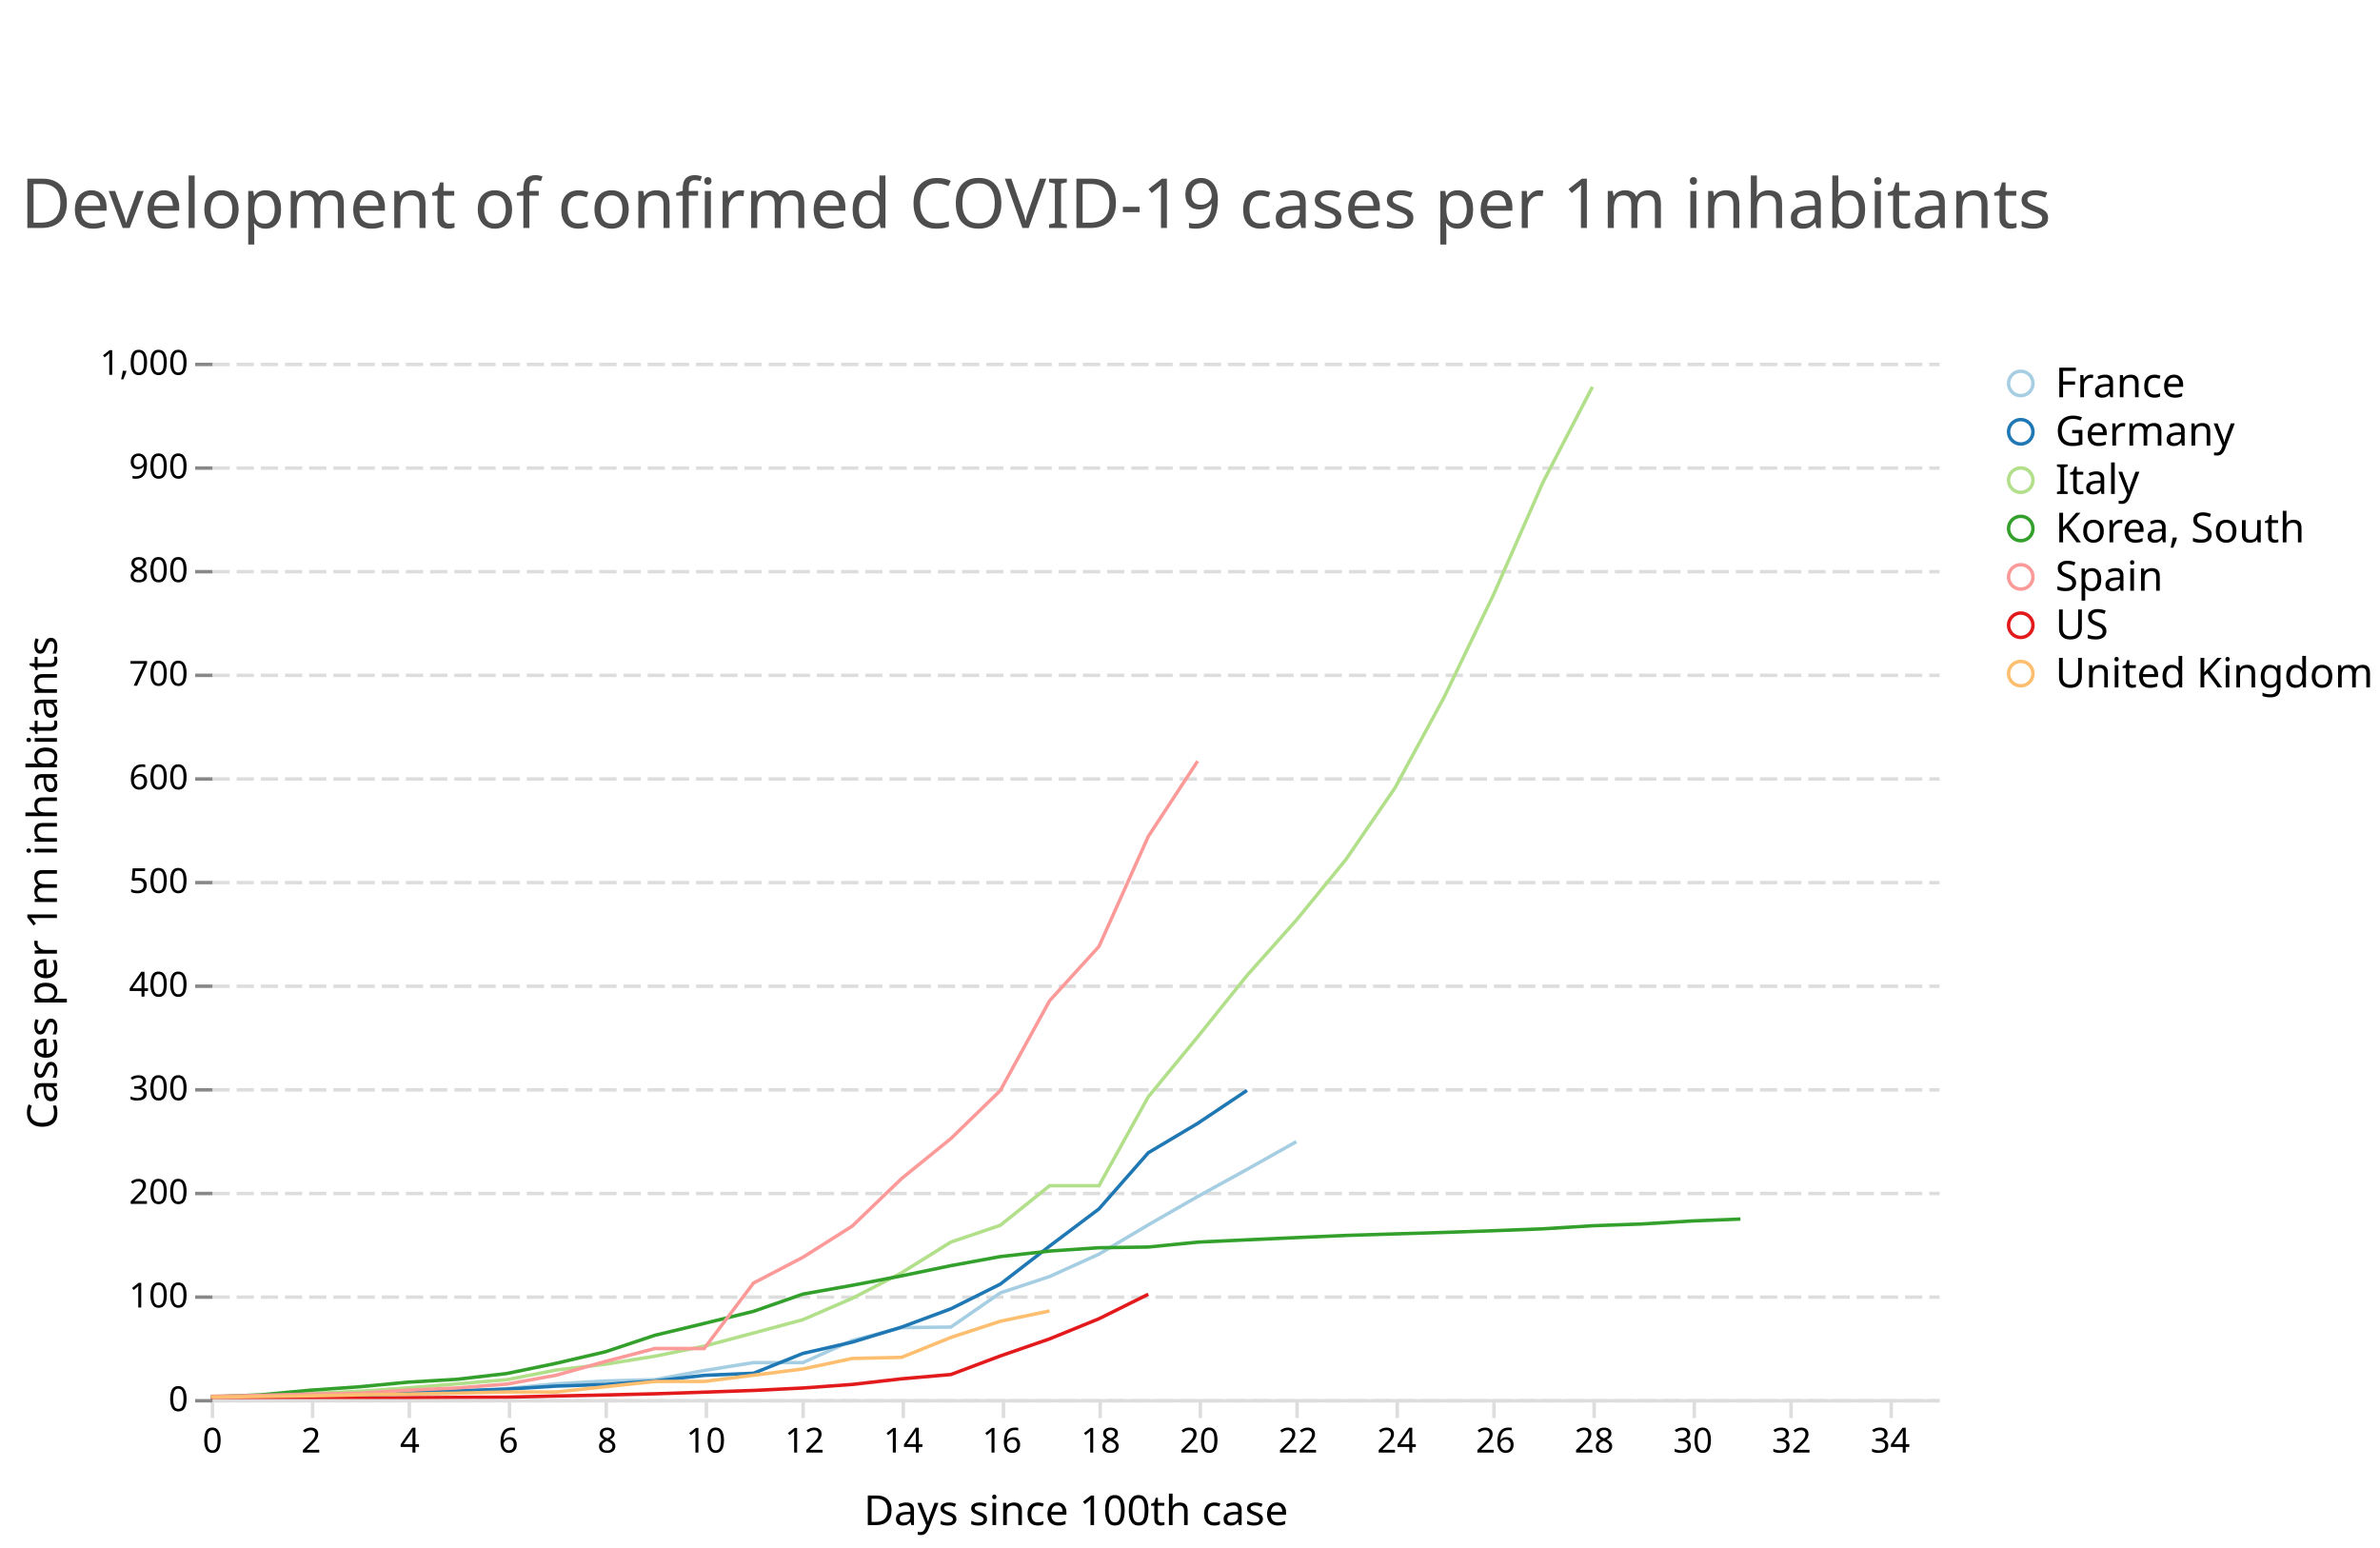
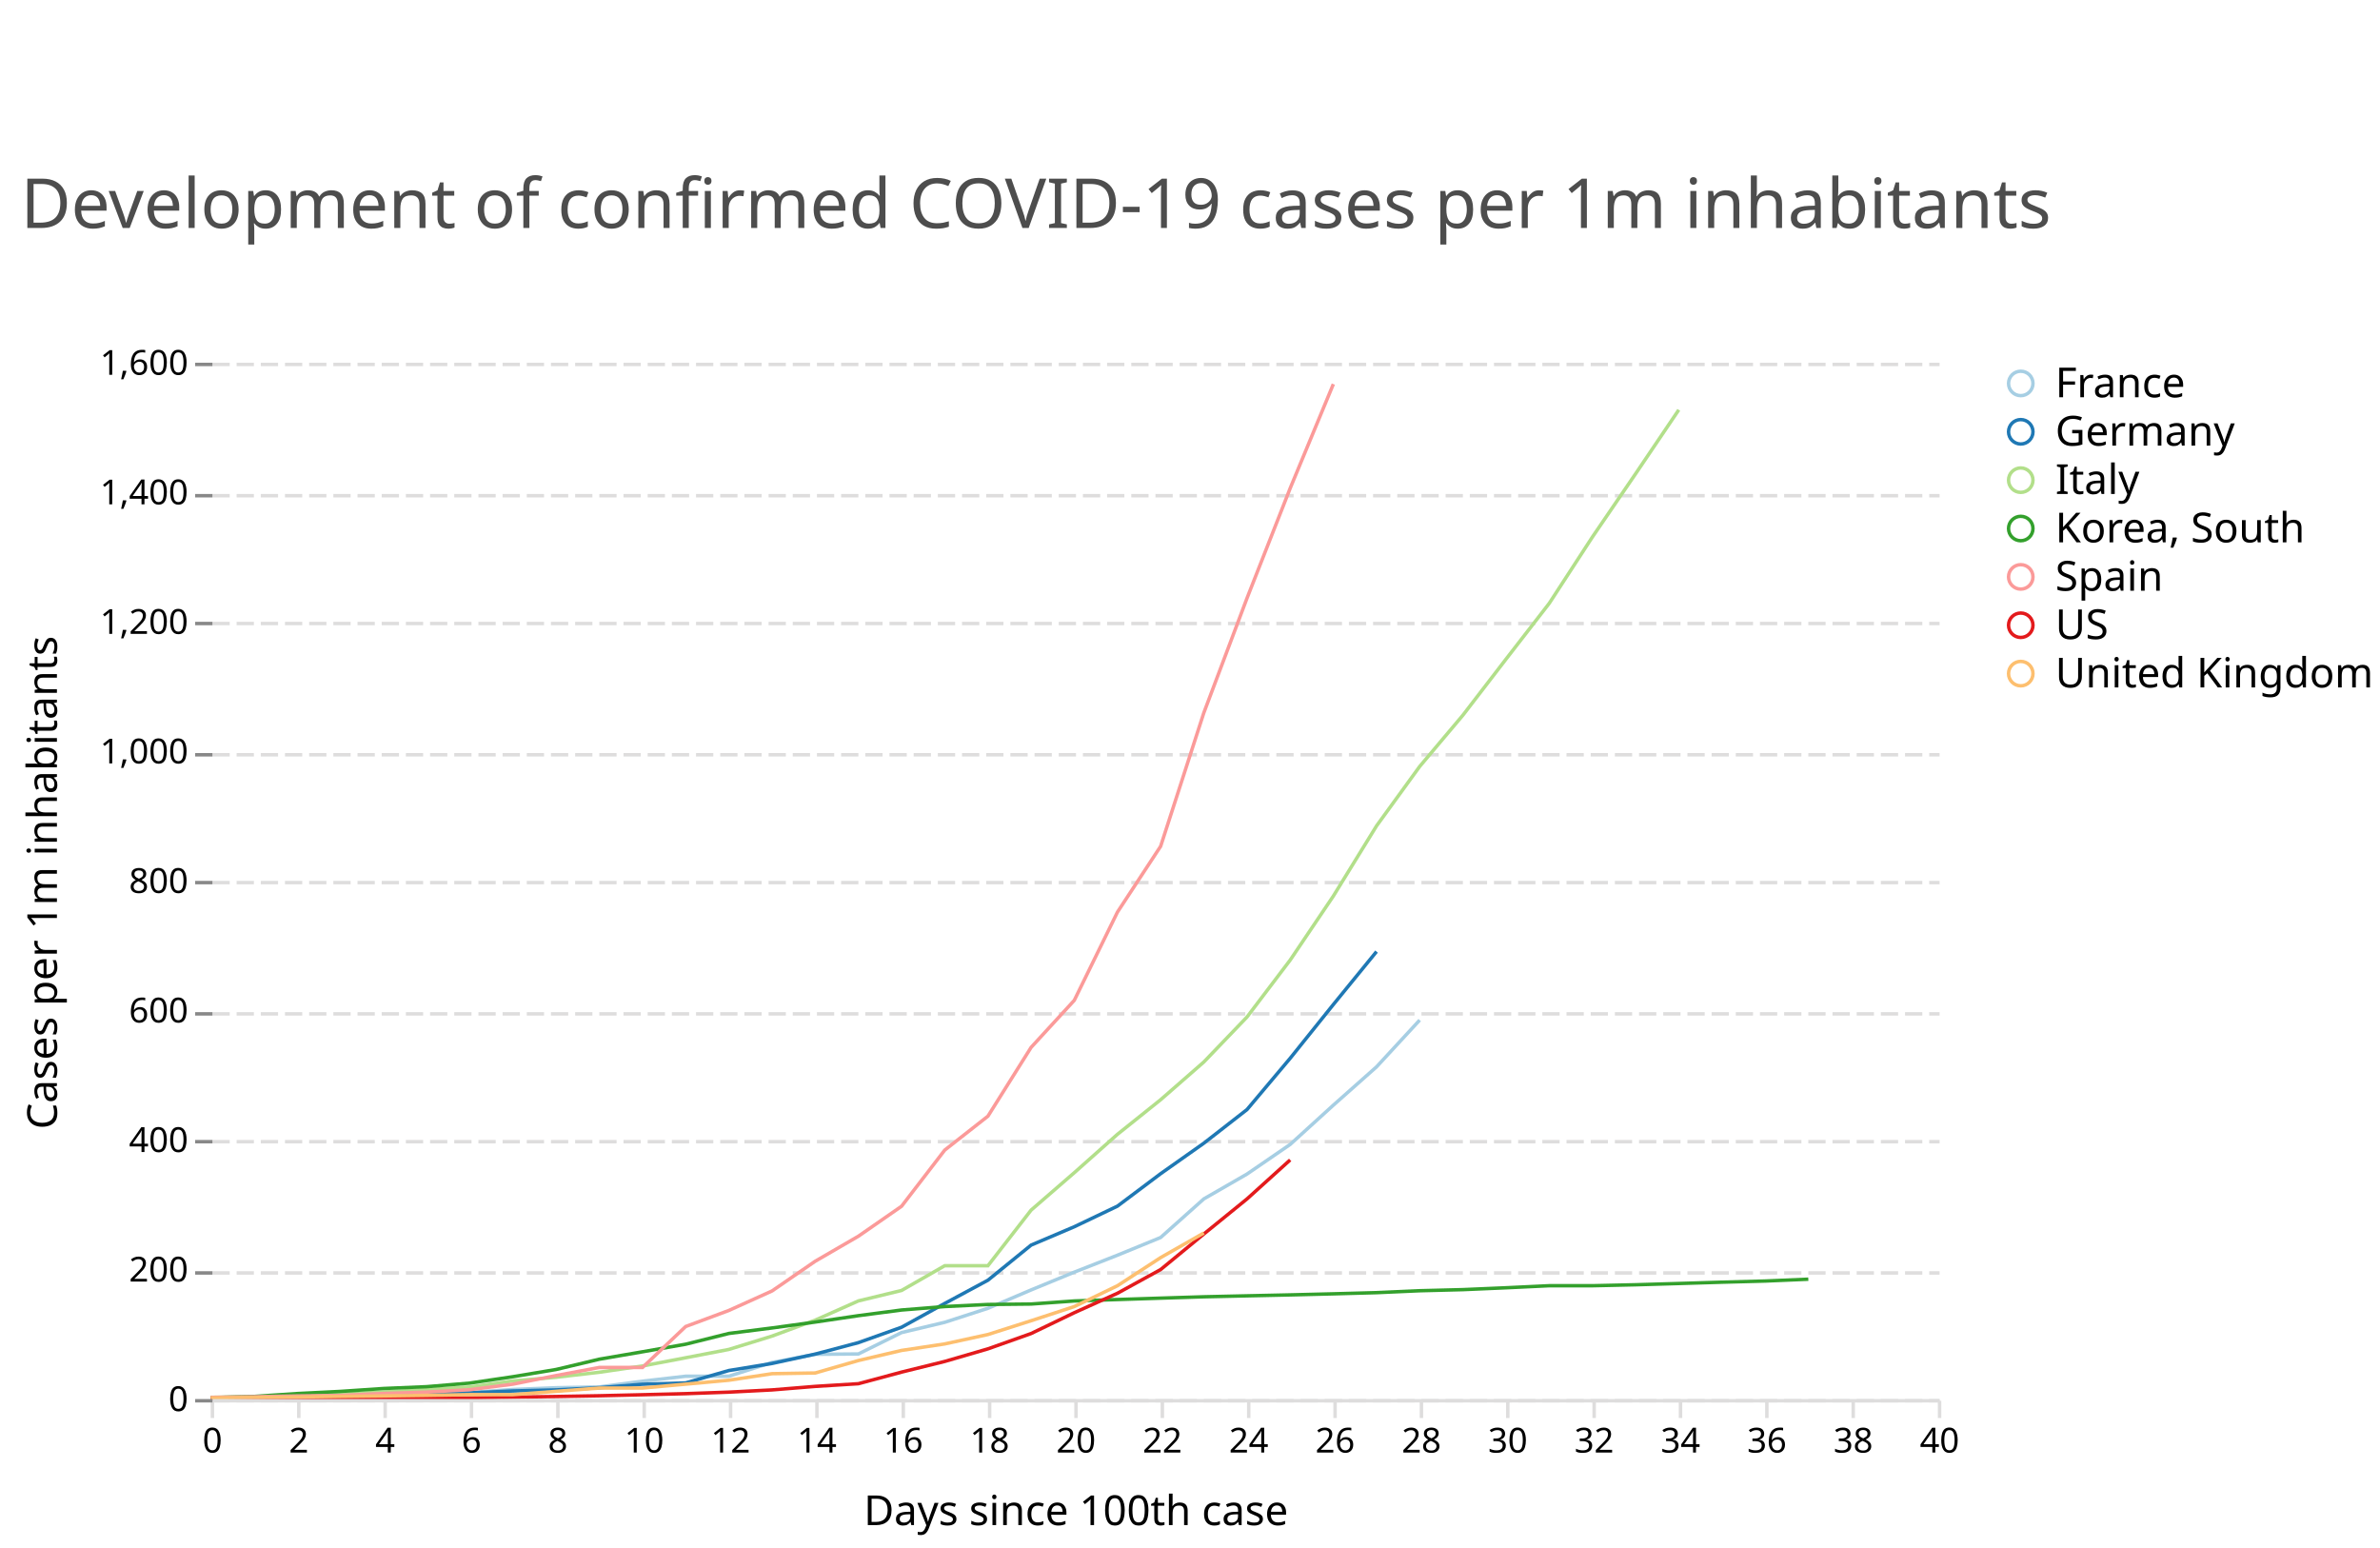
<svg xmlns="http://www.w3.org/2000/svg" class="marks" width="1033.5" height="672" viewBox="0 0 689 448" version="1.1">
  <g transform="translate(61,105)">
    <g class="mark-group role-frame root">
      <g transform="translate(0,0)">
        <path class="background" d="M0,0h500v300h-500Z" style="fill: none; stroke: #ddd; stroke-width: 0;" />
        <g>
          <g class="mark-group role-axis">
            <g transform="translate(0.5,0.5)">
              <path class="background" d="M0,0h0v0h0Z" style="pointer-events: none; fill: none;" />
              <g>
                <g class="mark-rule role-axis-grid" style="pointer-events: none;">
                  <line transform="translate(0,300)" x2="500" y2="0" style="fill: none; stroke: #DEDDDD; stroke-width: 1; stroke-dasharray: 5,2; opacity: 1;" />
-                   <line transform="translate(0,270)" x2="500" y2="0" style="fill: none; stroke: #DEDDDD; stroke-width: 1; stroke-dasharray: 5,2; opacity: 1;" />
-                   <line transform="translate(0,240)" x2="500" y2="0" style="fill: none; stroke: #DEDDDD; stroke-width: 1; stroke-dasharray: 5,2; opacity: 1;" />
-                   <line transform="translate(0,210)" x2="500" y2="0" style="fill: none; stroke: #DEDDDD; stroke-width: 1; stroke-dasharray: 5,2; opacity: 1;" />
-                   <line transform="translate(0,180)" x2="500" y2="0" style="fill: none; stroke: #DEDDDD; stroke-width: 1; stroke-dasharray: 5,2; opacity: 1;" />
+                   <line transform="translate(0,263)" x2="500" y2="0" style="fill: none; stroke: #DEDDDD; stroke-width: 1; stroke-dasharray: 5,2; opacity: 1;" />
+                   <line transform="translate(0,225)" x2="500" y2="0" style="fill: none; stroke: #DEDDDD; stroke-width: 1; stroke-dasharray: 5,2; opacity: 1;" />
+                   <line transform="translate(0,188)" x2="500" y2="0" style="fill: none; stroke: #DEDDDD; stroke-width: 1; stroke-dasharray: 5,2; opacity: 1;" />
                  <line transform="translate(0,150)" x2="500" y2="0" style="fill: none; stroke: #DEDDDD; stroke-width: 1; stroke-dasharray: 5,2; opacity: 1;" />
-                   <line transform="translate(0,120)" x2="500" y2="0" style="fill: none; stroke: #DEDDDD; stroke-width: 1; stroke-dasharray: 5,2; opacity: 1;" />
-                   <line transform="translate(0,90)" x2="500" y2="0" style="fill: none; stroke: #DEDDDD; stroke-width: 1; stroke-dasharray: 5,2; opacity: 1;" />
-                   <line transform="translate(0,60)" x2="500" y2="0" style="fill: none; stroke: #DEDDDD; stroke-width: 1; stroke-dasharray: 5,2; opacity: 1;" />
-                   <line transform="translate(0,30)" x2="500" y2="0" style="fill: none; stroke: #DEDDDD; stroke-width: 1; stroke-dasharray: 5,2; opacity: 1;" />
+                   <line transform="translate(0,113)" x2="500" y2="0" style="fill: none; stroke: #DEDDDD; stroke-width: 1; stroke-dasharray: 5,2; opacity: 1;" />
+                   <line transform="translate(0,75)" x2="500" y2="0" style="fill: none; stroke: #DEDDDD; stroke-width: 1; stroke-dasharray: 5,2; opacity: 1;" />
+                   <line transform="translate(0,38)" x2="500" y2="0" style="fill: none; stroke: #DEDDDD; stroke-width: 1; stroke-dasharray: 5,2; opacity: 1;" />
                  <line transform="translate(0,0)" x2="500" y2="0" style="fill: none; stroke: #DEDDDD; stroke-width: 1; stroke-dasharray: 5,2; opacity: 1;" />
                </g>
              </g>
              <path class="foreground" d="" style="pointer-events: none; display: none; fill: none;" />
            </g>
          </g>
          <g class="mark-group role-scope pathgroup">
            <g transform="translate(0,0)">
              <path class="background" d="M0,0h500v300h-500Z" style="fill: none;" />
              <g>
                <g class="mark-line role-mark marks">
-                   <path d="M0,299.539L14.286,299.401L28.571,299.12L42.857,299.06L57.143,298.673L71.429,298.25L85.714,296.978L100,295.592L114.286,294.777L128.571,294.394L142.857,291.746L157.143,289.452L171.429,289.452L185.714,283.058L200,279.332L214.286,279.166L228.571,269.286L242.857,264.537L257.143,258.061L271.429,249.576L285.714,241.382L300,233.528L314.286,225.49" style="fill: none; stroke: #a6cee3; stroke-width: 1;" />
-                 </g>
-               </g>
-               <path class="foreground" d="" style="display: none; fill: none;" />
-             </g>
-             <g transform="translate(0,0)">
-               <path class="background" d="M0,0h500v300h-500Z" style="fill: none;" />
-               <g>
-                 <g class="mark-line role-mark marks">
-                   <path d="M0,299.533L14.286,299.429L28.571,299.296L42.857,299.059L57.143,298.269L71.429,297.593L85.714,297.13L100,296.264L114.286,295.776L128.571,294.766L142.857,293.146L157.143,292.536L171.429,286.799L185.714,283.53L200,279.184L214.286,273.878L228.571,266.748L242.857,255.72L257.143,244.969L271.429,228.704L285.714,220.209L300,210.654" style="fill: none; stroke: #1f78b4; stroke-width: 1;" />
-                 </g>
-               </g>
-               <path class="foreground" d="" style="display: none; fill: none;" />
-             </g>
-             <g transform="translate(0,0)">
-               <path class="background" d="M0,0h500v300h-500Z" style="fill: none;" />
-               <g>
-                 <g class="mark-line role-mark marks">
-                   <path d="M0,299.232L14.286,298.865L28.571,298.405L42.857,297.756L57.143,296.755L71.429,295.6L85.714,294.411L100,291.607L114.286,289.912L128.571,287.604L142.857,284.695L157.143,280.885L171.429,277.031L185.714,270.852L200,263.46L214.286,254.557L228.571,249.716L242.857,238.256L257.143,238.256L271.429,212.502L285.714,195.176L300,177.389L314.286,161.371L328.571,143.901L342.857,123.057L357.143,96.689L371.429,67.031L385.714,34.544L400,6.996" style="fill: none; stroke: #b2df8a; stroke-width: 1;" />
-                 </g>
-               </g>
-               <path class="foreground" d="" style="display: none; fill: none;" />
-             </g>
-             <g transform="translate(0,0)">
-               <path class="background" d="M0,0h500v300h-500Z" style="fill: none;" />
-               <g>
-                 <g class="mark-line role-mark marks">
-                   <path d="M0,299.391L14.286,298.805L28.571,297.464L42.857,296.474L57.143,295.122L71.429,294.278L85.714,292.615L100,289.657L114.286,286.313L128.571,281.552L142.857,278.12L157.143,274.612L171.429,269.628L185.714,267.081L200,264.346L214.286,261.388L228.571,258.765L242.857,257.166L257.143,256.205L271.429,256L285.714,254.583L300,253.915L314.286,253.271L328.571,252.645L342.857,252.199L357.143,251.766L371.429,251.274L385.714,250.729L400,249.839L414.286,249.33L428.571,248.469L442.857,247.895" style="fill: none; stroke: #33a02c; stroke-width: 1;" />
-                 </g>
-               </g>
-               <path class="foreground" d="" style="display: none; fill: none;" />
-             </g>
-             <g transform="translate(0,0)">
-               <path class="background" d="M0,0h500v300h-500Z" style="fill: none;" />
-               <g>
-                 <g class="mark-line role-mark marks">
-                   <path d="M0,299.23L14.286,298.941L28.571,298.575L42.857,298.337L57.143,297.432L71.429,296.791L85.714,295.68L100,293.112L114.286,289.12L128.571,285.384L142.857,285.384L157.143,266.416L171.429,258.977L185.714,249.945L200,236.183L214.286,224.59L228.571,210.713L242.857,184.697L257.143,168.99L271.429,137.126L285.714,115.34" style="fill: none; stroke: #fb9a99; stroke-width: 1;" />
-                 </g>
-               </g>
-               <path class="foreground" d="" style="display: none; fill: none;" />
-             </g>
-             <g transform="translate(0,0)">
-               <path class="background" d="M0,0h500v300h-500Z" style="fill: none;" />
-               <g>
-                 <g class="mark-line role-mark marks">
-                   <path d="M0,299.892L14.286,299.864L28.571,299.802L42.857,299.761L57.143,299.634L71.429,299.528L85.714,299.468L100,299.126L114.286,298.832L128.571,298.484L142.857,298.013L157.143,297.514L171.429,296.81L185.714,295.777L200,294.146L214.286,292.904L228.571,287.531L242.857,282.587L257.143,276.762L271.429,269.667" style="fill: none; stroke: #e31a1c; stroke-width: 1;" />
-                 </g>
-               </g>
-               <path class="foreground" d="" style="display: none; fill: none;" />
-             </g>
-             <g transform="translate(0,0)">
-               <path class="background" d="M0,0h500v300h-500Z" style="fill: none;" />
-               <g>
-                 <g class="mark-line role-mark marks">
-                   <path d="M0,299.485L14.286,299.271L28.571,299.08L42.857,298.783L57.143,298.57L71.429,298.294L85.714,297.961L100,297.961L114.286,296.437L128.571,294.918L142.857,294.913L157.143,293.11L171.429,291.293L185.714,288.263L200,287.934L214.286,282.168L228.571,277.49L242.857,274.496" style="fill: none; stroke: #fdbf6f; stroke-width: 1;" />
+                   <path d="M0,299.712L12.5,299.626L25,299.45L37.5,299.413L50,299.171L62.5,298.906L75,298.111L87.5,297.239L100,296.73L112.5,296.491L125,294.835L137.5,293.399L150,293.399L162.5,289.403L175,287.057L187.5,286.953L200,280.761L212.5,277.79L225,273.733L237.5,268.419L250,263.271L262.5,258.363L275,253.239L287.5,242.069L300,234.874L312.5,226.301L325,214.927L337.5,203.84L350,190.301" style="fill: none; stroke: #a6cee3; stroke-width: 1;" />
+                 </g>
+               </g>
+               <path class="foreground" d="" style="display: none; fill: none;" />
+             </g>
+             <g transform="translate(0,0)">
+               <path class="background" d="M0,0h500v300h-500Z" style="fill: none;" />
+               <g>
+                 <g class="mark-line role-mark marks">
+                   <path d="M0,299.708L12.5,299.643L25,299.56L37.5,299.412L50,298.918L62.5,298.496L75,298.206L87.5,297.665L100,297.36L112.5,296.729L125,295.716L137.5,295.335L150,291.749L162.5,289.706L175,286.99L187.5,283.674L200,279.218L212.5,272.325L225,265.606L237.5,255.44L250,250.131L262.5,244.159L275,234.768L287.5,225.945L300,216.208L312.5,201.357L325,185.792L337.5,170.472" style="fill: none; stroke: #1f78b4; stroke-width: 1;" />
+                 </g>
+               </g>
+               <path class="foreground" d="" style="display: none; fill: none;" />
+             </g>
+             <g transform="translate(0,0)">
+               <path class="background" d="M0,0h500v300h-500Z" style="fill: none;" />
+               <g>
+                 <g class="mark-line role-mark marks">
+                   <path d="M0,299.52L12.5,299.291L25,299.003L37.5,298.597L50,297.972L62.5,297.25L75,296.507L87.5,294.754L100,293.695L112.5,292.252L125,290.435L137.5,288.053L150,285.644L162.5,281.783L175,277.162L187.5,271.598L200,268.572L212.5,261.41L225,261.41L237.5,245.314L250,234.485L262.5,223.368L275,213.357L287.5,202.438L300,189.411L312.5,172.931L325,154.394L337.5,134.09L350,116.873L362.5,102.043L375,85.789L387.5,69.656L400,50.447L412.5,32.149L425,13.65" style="fill: none; stroke: #b2df8a; stroke-width: 1;" />
+                 </g>
+               </g>
+               <path class="foreground" d="" style="display: none; fill: none;" />
+             </g>
+             <g transform="translate(0,0)">
+               <path class="background" d="M0,0h500v300h-500Z" style="fill: none;" />
+               <g>
+                 <g class="mark-line role-mark marks">
+                   <path d="M0,299.619L12.5,299.253L25,298.415L37.5,297.796L50,296.951L62.5,296.424L75,295.384L87.5,293.536L100,291.446L112.5,288.47L125,286.325L137.5,284.133L150,281.018L162.5,279.425L175,277.716L187.5,275.868L200,274.228L212.5,273.229L225,272.628L237.5,272.5L250,271.614L262.5,271.197L275,270.794L287.5,270.403L300,270.125L312.5,269.854L325,269.546L337.5,269.206L350,268.65L362.5,268.331L375,267.793L387.5,267.2L400,267.2L412.5,266.922L425,266.556L437.5,266.175L450,265.842L462.5,265.308" style="fill: none; stroke: #33a02c; stroke-width: 1;" />
+                 </g>
+               </g>
+               <path class="foreground" d="" style="display: none; fill: none;" />
+             </g>
+             <g transform="translate(0,0)">
+               <path class="background" d="M0,0h500v300h-500Z" style="fill: none;" />
+               <g>
+                 <g class="mark-line role-mark marks">
+                   <path d="M0,299.519L12.5,299.338L25,299.109L37.5,298.961L50,298.395L62.5,297.994L75,297.3L87.5,295.695L100,293.2L112.5,290.865L125,290.865L137.5,279.01L150,274.36L162.5,268.716L175,260.114L187.5,252.869L200,244.195L212.5,227.935L225,218.119L237.5,198.204L250,184.588L262.5,159.04L275,139.988L287.5,101.354L300,68.172L312.5,36.347L325,6.194" style="fill: none; stroke: #fb9a99; stroke-width: 1;" />
+                 </g>
+               </g>
+               <path class="foreground" d="" style="display: none; fill: none;" />
+             </g>
+             <g transform="translate(0,0)">
+               <path class="background" d="M0,0h500v300h-500Z" style="fill: none;" />
+               <g>
+                 <g class="mark-line role-mark marks">
+                   <path d="M0,299.933L12.5,299.915L25,299.876L37.5,299.851L50,299.771L62.5,299.705L75,299.668L87.5,299.454L100,299.27L112.5,299.052L125,298.758L137.5,298.446L150,298.006L162.5,297.361L175,296.341L187.5,295.565L200,292.207L212.5,289.117L225,285.476L237.5,281.039L250,275.016L262.5,269.379L275,262.52L287.5,252.231L300,242.076L312.5,230.782" style="fill: none; stroke: #e31a1c; stroke-width: 1;" />
+                 </g>
+               </g>
+               <path class="foreground" d="" style="display: none; fill: none;" />
+             </g>
+             <g transform="translate(0,0)">
+               <path class="background" d="M0,0h500v300h-500Z" style="fill: none;" />
+               <g>
+                 <g class="mark-line role-mark marks">
+                   <path d="M0,299.678L12.5,299.545L25,299.425L37.5,299.239L50,299.106L62.5,298.934L75,298.726L87.5,298.726L100,297.773L112.5,296.824L125,296.821L137.5,295.694L150,294.558L162.5,292.664L175,292.459L187.5,288.855L200,285.931L212.5,284.049L225,281.325L237.5,277.332L250,273.234L262.5,267.204L275,259.06L287.5,251.933" style="fill: none; stroke: #fdbf6f; stroke-width: 1;" />
                </g>
              </g>
              <path class="foreground" d="" style="display: none; fill: none;" />
            </g>
          </g>
          <g class="mark-group role-legend">
            <g transform="translate(518,0)">
              <path class="background" d="M0,0h105v96h-105Z" style="pointer-events: none; fill: none;" />
              <g>
                <g class="mark-group role-legend-entry">
                  <g transform="translate(0,0)">
                    <path class="background" d="M0,0h0v0h0Z" style="pointer-events: none; fill: none;" />
                    <g>
                      <g class="mark-group role-scope">
                        <g transform="translate(0,0)">
                          <path class="background" d="M0,0h104.224v12h-104.224Z" style="pointer-events: none; fill: none; opacity: 1;" />
                          <g>
                            <g class="mark-symbol role-legend-symbol" style="pointer-events: none;">
                              <path transform="translate(6,6)" d="M3.536,0A3.536,3.536,0,1,1,-3.536,0A3.536,3.536,0,1,1,3.536,0" style="fill: none; stroke: #a6cee3; stroke-width: 1; opacity: 1;" />
                            </g>
                            <g class="mark-text role-legend-label" style="pointer-events: none;">
                              <text text-anchor="start" transform="translate(16,10)" style="font-family: Avenir; font-size: 12px; fill: #000; opacity: 1;">France</text>
                            </g>
                          </g>
                          <path class="foreground" d="" style="pointer-events: none; display: none; fill: none;" />
                        </g>
                        <g transform="translate(0,14)">
                          <path class="background" d="M0,0h104.224v12h-104.224Z" style="pointer-events: none; fill: none; opacity: 1;" />
                          <g>
                            <g class="mark-symbol role-legend-symbol" style="pointer-events: none;">
                              <path transform="translate(6,6)" d="M3.536,0A3.536,3.536,0,1,1,-3.536,0A3.536,3.536,0,1,1,3.536,0" style="fill: none; stroke: #1f78b4; stroke-width: 1; opacity: 1;" />
                            </g>
                            <g class="mark-text role-legend-label" style="pointer-events: none;">
                              <text text-anchor="start" transform="translate(16,10)" style="font-family: Avenir; font-size: 12px; fill: #000; opacity: 1;">Germany</text>
                            </g>
                          </g>
                          <path class="foreground" d="" style="pointer-events: none; display: none; fill: none;" />
                        </g>
                        <g transform="translate(0,28)">
                          <path class="background" d="M0,0h104.224v12h-104.224Z" style="pointer-events: none; fill: none; opacity: 1;" />
                          <g>
                            <g class="mark-symbol role-legend-symbol" style="pointer-events: none;">
                              <path transform="translate(6,6)" d="M3.536,0A3.536,3.536,0,1,1,-3.536,0A3.536,3.536,0,1,1,3.536,0" style="fill: none; stroke: #b2df8a; stroke-width: 1; opacity: 1;" />
                            </g>
                            <g class="mark-text role-legend-label" style="pointer-events: none;">
                              <text text-anchor="start" transform="translate(16,10)" style="font-family: Avenir; font-size: 12px; fill: #000; opacity: 1;">Italy</text>
                            </g>
                          </g>
                          <path class="foreground" d="" style="pointer-events: none; display: none; fill: none;" />
                        </g>
                        <g transform="translate(0,42)">
                          <path class="background" d="M0,0h104.224v12h-104.224Z" style="pointer-events: none; fill: none; opacity: 1;" />
                          <g>
                            <g class="mark-symbol role-legend-symbol" style="pointer-events: none;">
                              <path transform="translate(6,6)" d="M3.536,0A3.536,3.536,0,1,1,-3.536,0A3.536,3.536,0,1,1,3.536,0" style="fill: none; stroke: #33a02c; stroke-width: 1; opacity: 1;" />
                            </g>
                            <g class="mark-text role-legend-label" style="pointer-events: none;">
                              <text text-anchor="start" transform="translate(16,10)" style="font-family: Avenir; font-size: 12px; fill: #000; opacity: 1;">Korea, South</text>
                            </g>
                          </g>
                          <path class="foreground" d="" style="pointer-events: none; display: none; fill: none;" />
                        </g>
                        <g transform="translate(0,56)">
                          <path class="background" d="M0,0h104.224v12h-104.224Z" style="pointer-events: none; fill: none; opacity: 1;" />
                          <g>
                            <g class="mark-symbol role-legend-symbol" style="pointer-events: none;">
                              <path transform="translate(6,6)" d="M3.536,0A3.536,3.536,0,1,1,-3.536,0A3.536,3.536,0,1,1,3.536,0" style="fill: none; stroke: #fb9a99; stroke-width: 1; opacity: 1;" />
                            </g>
                            <g class="mark-text role-legend-label" style="pointer-events: none;">
                              <text text-anchor="start" transform="translate(16,10)" style="font-family: Avenir; font-size: 12px; fill: #000; opacity: 1;">Spain</text>
                            </g>
                          </g>
                          <path class="foreground" d="" style="pointer-events: none; display: none; fill: none;" />
                        </g>
                        <g transform="translate(0,70)">
                          <path class="background" d="M0,0h104.224v12h-104.224Z" style="pointer-events: none; fill: none; opacity: 1;" />
                          <g>
                            <g class="mark-symbol role-legend-symbol" style="pointer-events: none;">
                              <path transform="translate(6,6)" d="M3.536,0A3.536,3.536,0,1,1,-3.536,0A3.536,3.536,0,1,1,3.536,0" style="fill: none; stroke: #e31a1c; stroke-width: 1; opacity: 1;" />
                            </g>
                            <g class="mark-text role-legend-label" style="pointer-events: none;">
                              <text text-anchor="start" transform="translate(16,10)" style="font-family: Avenir; font-size: 12px; fill: #000; opacity: 1;">US</text>
                            </g>
                          </g>
                          <path class="foreground" d="" style="pointer-events: none; display: none; fill: none;" />
                        </g>
                        <g transform="translate(0,84)">
                          <path class="background" d="M0,0h104.224v12h-104.224Z" style="pointer-events: none; fill: none; opacity: 1;" />
                          <g>
                            <g class="mark-symbol role-legend-symbol" style="pointer-events: none;">
                              <path transform="translate(6,6)" d="M3.536,0A3.536,3.536,0,1,1,-3.536,0A3.536,3.536,0,1,1,3.536,0" style="fill: none; stroke: #fdbf6f; stroke-width: 1; opacity: 1;" />
                            </g>
                            <g class="mark-text role-legend-label" style="pointer-events: none;">
                              <text text-anchor="start" transform="translate(16,10)" style="font-family: Avenir; font-size: 12px; fill: #000; opacity: 1;">United Kingdom</text>
                            </g>
                          </g>
                          <path class="foreground" d="" style="pointer-events: none; display: none; fill: none;" />
                        </g>
                      </g>
                    </g>
                    <path class="foreground" d="" style="pointer-events: none; display: none; fill: none;" />
                  </g>
                </g>
              </g>
              <path class="foreground" d="" style="pointer-events: none; display: none; fill: none;" />
            </g>
          </g>
          <g class="mark-group role-title">
            <g transform="translate(-55.01999,-55)">
              <path class="background" d="M0,0h0v0h0Z" style="pointer-events: none; fill: none;" />
              <g>
                <g class="mark-text role-title-text" style="pointer-events: none;">
                  <text text-anchor="start" transform="translate(0,16)" style="font-family: Avenir; font-size: 20px; font-weight: 300; fill: #4d4d4d; opacity: 1;">Development of confirmed COVID-19 cases per 1m inhabitants</text>
                </g>
              </g>
              <path class="foreground" d="" style="pointer-events: none; display: none; fill: none;" />
            </g>
          </g>
          <g class="mark-group role-axis">
            <g transform="translate(0.5,300.5)">
              <path class="background" d="M0,0h0v0h0Z" style="pointer-events: none; fill: none;" />
              <g>
                <g class="mark-rule role-axis-tick" style="pointer-events: none;">
                  <line transform="translate(0,0)" x2="0" y2="5" style="fill: none; stroke: #DEDDDD; stroke-width: 1; opacity: 1;" />
-                   <line transform="translate(29,0)" x2="0" y2="5" style="fill: none; stroke: #DEDDDD; stroke-width: 1; opacity: 1;" />
-                   <line transform="translate(57,0)" x2="0" y2="5" style="fill: none; stroke: #DEDDDD; stroke-width: 1; opacity: 1;" />
-                   <line transform="translate(86,0)" x2="0" y2="5" style="fill: none; stroke: #DEDDDD; stroke-width: 1; opacity: 1;" />
-                   <line transform="translate(114,0)" x2="0" y2="5" style="fill: none; stroke: #DEDDDD; stroke-width: 1; opacity: 1;" />
-                   <line transform="translate(143,0)" x2="0" y2="5" style="fill: none; stroke: #DEDDDD; stroke-width: 1; opacity: 1;" />
-                   <line transform="translate(171,0)" x2="0" y2="5" style="fill: none; stroke: #DEDDDD; stroke-width: 1; opacity: 1;" />
+                   <line transform="translate(25,0)" x2="0" y2="5" style="fill: none; stroke: #DEDDDD; stroke-width: 1; opacity: 1;" />
+                   <line transform="translate(50,0)" x2="0" y2="5" style="fill: none; stroke: #DEDDDD; stroke-width: 1; opacity: 1;" />
+                   <line transform="translate(75,0)" x2="0" y2="5" style="fill: none; stroke: #DEDDDD; stroke-width: 1; opacity: 1;" />
+                   <line transform="translate(100,0)" x2="0" y2="5" style="fill: none; stroke: #DEDDDD; stroke-width: 1; opacity: 1;" />
+                   <line transform="translate(125,0)" x2="0" y2="5" style="fill: none; stroke: #DEDDDD; stroke-width: 1; opacity: 1;" />
+                   <line transform="translate(150,0)" x2="0" y2="5" style="fill: none; stroke: #DEDDDD; stroke-width: 1; opacity: 1;" />
+                   <line transform="translate(175,0)" x2="0" y2="5" style="fill: none; stroke: #DEDDDD; stroke-width: 1; opacity: 1;" />
                  <line transform="translate(200,0)" x2="0" y2="5" style="fill: none; stroke: #DEDDDD; stroke-width: 1; opacity: 1;" />
-                   <line transform="translate(229,0)" x2="0" y2="5" style="fill: none; stroke: #DEDDDD; stroke-width: 1; opacity: 1;" />
-                   <line transform="translate(257,0)" x2="0" y2="5" style="fill: none; stroke: #DEDDDD; stroke-width: 1; opacity: 1;" />
-                   <line transform="translate(286,0)" x2="0" y2="5" style="fill: none; stroke: #DEDDDD; stroke-width: 1; opacity: 1;" />
-                   <line transform="translate(314,0)" x2="0" y2="5" style="fill: none; stroke: #DEDDDD; stroke-width: 1; opacity: 1;" />
-                   <line transform="translate(343,0)" x2="0" y2="5" style="fill: none; stroke: #DEDDDD; stroke-width: 1; opacity: 1;" />
-                   <line transform="translate(371,0)" x2="0" y2="5" style="fill: none; stroke: #DEDDDD; stroke-width: 1; opacity: 1;" />
+                   <line transform="translate(225,0)" x2="0" y2="5" style="fill: none; stroke: #DEDDDD; stroke-width: 1; opacity: 1;" />
+                   <line transform="translate(250,0)" x2="0" y2="5" style="fill: none; stroke: #DEDDDD; stroke-width: 1; opacity: 1;" />
+                   <line transform="translate(275,0)" x2="0" y2="5" style="fill: none; stroke: #DEDDDD; stroke-width: 1; opacity: 1;" />
+                   <line transform="translate(300,0)" x2="0" y2="5" style="fill: none; stroke: #DEDDDD; stroke-width: 1; opacity: 1;" />
+                   <line transform="translate(325,0)" x2="0" y2="5" style="fill: none; stroke: #DEDDDD; stroke-width: 1; opacity: 1;" />
+                   <line transform="translate(350,0)" x2="0" y2="5" style="fill: none; stroke: #DEDDDD; stroke-width: 1; opacity: 1;" />
+                   <line transform="translate(375,0)" x2="0" y2="5" style="fill: none; stroke: #DEDDDD; stroke-width: 1; opacity: 1;" />
                  <line transform="translate(400,0)" x2="0" y2="5" style="fill: none; stroke: #DEDDDD; stroke-width: 1; opacity: 1;" />
-                   <line transform="translate(429,0)" x2="0" y2="5" style="fill: none; stroke: #DEDDDD; stroke-width: 1; opacity: 1;" />
-                   <line transform="translate(457,0)" x2="0" y2="5" style="fill: none; stroke: #DEDDDD; stroke-width: 1; opacity: 1;" />
-                   <line transform="translate(486,0)" x2="0" y2="5" style="fill: none; stroke: #DEDDDD; stroke-width: 1; opacity: 1;" />
+                   <line transform="translate(425,0)" x2="0" y2="5" style="fill: none; stroke: #DEDDDD; stroke-width: 1; opacity: 1;" />
+                   <line transform="translate(450,0)" x2="0" y2="5" style="fill: none; stroke: #DEDDDD; stroke-width: 1; opacity: 1;" />
+                   <line transform="translate(475,0)" x2="0" y2="5" style="fill: none; stroke: #DEDDDD; stroke-width: 1; opacity: 1;" />
+                   <line transform="translate(500,0)" x2="0" y2="5" style="fill: none; stroke: #DEDDDD; stroke-width: 1; opacity: 1;" />
                </g>
                <g class="mark-text role-axis-label" style="pointer-events: none;">
                  <text text-anchor="middle" transform="translate(0,15)" style="font-family: Avenir; font-size: 10px; fill: #000; opacity: 1;">0</text>
-                   <text text-anchor="middle" transform="translate(28.57143,15)" style="font-family: Avenir; font-size: 10px; fill: #000; opacity: 1;">2</text>
-                   <text text-anchor="middle" transform="translate(57.14286,15)" style="font-family: Avenir; font-size: 10px; fill: #000; opacity: 1;">4</text>
-                   <text text-anchor="middle" transform="translate(85.71429,15)" style="font-family: Avenir; font-size: 10px; fill: #000; opacity: 1;">6</text>
-                   <text text-anchor="middle" transform="translate(114.2857,15)" style="font-family: Avenir; font-size: 10px; fill: #000; opacity: 1;">8</text>
-                   <text text-anchor="middle" transform="translate(142.8571,15)" style="font-family: Avenir; font-size: 10px; fill: #000; opacity: 1;">10</text>
-                   <text text-anchor="middle" transform="translate(171.4286,15)" style="font-family: Avenir; font-size: 10px; fill: #000; opacity: 1;">12</text>
-                   <text text-anchor="middle" transform="translate(200,15)" style="font-family: Avenir; font-size: 10px; fill: #000; opacity: 1;">14</text>
-                   <text text-anchor="middle" transform="translate(228.5714,15)" style="font-family: Avenir; font-size: 10px; fill: #000; opacity: 1;">16</text>
-                   <text text-anchor="middle" transform="translate(257.1429,15)" style="font-family: Avenir; font-size: 10px; fill: #000; opacity: 1;">18</text>
-                   <text text-anchor="middle" transform="translate(285.7143,15)" style="font-family: Avenir; font-size: 10px; fill: #000; opacity: 1;">20</text>
-                   <text text-anchor="middle" transform="translate(314.2857,15)" style="font-family: Avenir; font-size: 10px; fill: #000; opacity: 1;">22</text>
-                   <text text-anchor="middle" transform="translate(342.8571,15)" style="font-family: Avenir; font-size: 10px; fill: #000; opacity: 1;">24</text>
-                   <text text-anchor="middle" transform="translate(371.4286,15)" style="font-family: Avenir; font-size: 10px; fill: #000; opacity: 1;">26</text>
-                   <text text-anchor="middle" transform="translate(400,15)" style="font-family: Avenir; font-size: 10px; fill: #000; opacity: 1;">28</text>
-                   <text text-anchor="middle" transform="translate(428.5714,15)" style="font-family: Avenir; font-size: 10px; fill: #000; opacity: 1;">30</text>
-                   <text text-anchor="middle" transform="translate(457.1429,15)" style="font-family: Avenir; font-size: 10px; fill: #000; opacity: 1;">32</text>
-                   <text text-anchor="middle" transform="translate(485.7143,15)" style="font-family: Avenir; font-size: 10px; fill: #000; opacity: 1;">34</text>
+                   <text text-anchor="middle" transform="translate(25,15)" style="font-family: Avenir; font-size: 10px; fill: #000; opacity: 1;">2</text>
+                   <text text-anchor="middle" transform="translate(50,15)" style="font-family: Avenir; font-size: 10px; fill: #000; opacity: 1;">4</text>
+                   <text text-anchor="middle" transform="translate(75,15)" style="font-family: Avenir; font-size: 10px; fill: #000; opacity: 1;">6</text>
+                   <text text-anchor="middle" transform="translate(100,15)" style="font-family: Avenir; font-size: 10px; fill: #000; opacity: 1;">8</text>
+                   <text text-anchor="middle" transform="translate(125,15)" style="font-family: Avenir; font-size: 10px; fill: #000; opacity: 1;">10</text>
+                   <text text-anchor="middle" transform="translate(150,15)" style="font-family: Avenir; font-size: 10px; fill: #000; opacity: 1;">12</text>
+                   <text text-anchor="middle" transform="translate(175,15)" style="font-family: Avenir; font-size: 10px; fill: #000; opacity: 1;">14</text>
+                   <text text-anchor="middle" transform="translate(200,15)" style="font-family: Avenir; font-size: 10px; fill: #000; opacity: 1;">16</text>
+                   <text text-anchor="middle" transform="translate(225,15)" style="font-family: Avenir; font-size: 10px; fill: #000; opacity: 1;">18</text>
+                   <text text-anchor="middle" transform="translate(250,15)" style="font-family: Avenir; font-size: 10px; fill: #000; opacity: 1;">20</text>
+                   <text text-anchor="middle" transform="translate(275,15)" style="font-family: Avenir; font-size: 10px; fill: #000; opacity: 1;">22</text>
+                   <text text-anchor="middle" transform="translate(300,15)" style="font-family: Avenir; font-size: 10px; fill: #000; opacity: 1;">24</text>
+                   <text text-anchor="middle" transform="translate(325,15)" style="font-family: Avenir; font-size: 10px; fill: #000; opacity: 1;">26</text>
+                   <text text-anchor="middle" transform="translate(350,15)" style="font-family: Avenir; font-size: 10px; fill: #000; opacity: 1;">28</text>
+                   <text text-anchor="middle" transform="translate(375,15)" style="font-family: Avenir; font-size: 10px; fill: #000; opacity: 1;">30</text>
+                   <text text-anchor="middle" transform="translate(400,15)" style="font-family: Avenir; font-size: 10px; fill: #000; opacity: 1;">32</text>
+                   <text text-anchor="middle" transform="translate(425,15)" style="font-family: Avenir; font-size: 10px; fill: #000; opacity: 1;">34</text>
+                   <text text-anchor="middle" transform="translate(450,15)" style="font-family: Avenir; font-size: 10px; fill: #000; opacity: 1;">36</text>
+                   <text text-anchor="middle" transform="translate(475,15)" style="font-family: Avenir; font-size: 10px; fill: #000; opacity: 1;">38</text>
+                   <text text-anchor="middle" transform="translate(500,15)" style="font-family: Avenir; font-size: 10px; fill: #000; opacity: 1;">40</text>
                </g>
                <g class="mark-rule role-axis-domain" style="pointer-events: none;">
                  <line transform="translate(0,0)" x2="500" y2="0" style="fill: none; stroke: #DEDDDD; stroke-width: 1; stroke-dashoffset: 10; opacity: 1;" />
                </g>
                <g class="mark-text role-axis-title" style="pointer-events: none;">
                  <text text-anchor="middle" transform="translate(250,36)" style="font-family: Avenir; font-size: 12px; font-weight: 400; fill: #000; opacity: 1;">Days since 100th case</text>
                </g>
              </g>
              <path class="foreground" d="" style="pointer-events: none; display: none; fill: none;" />
            </g>
          </g>
          <g class="mark-group role-axis">
            <g transform="translate(0.5,0.5)">
              <path class="background" d="M0,0h0v0h0Z" style="pointer-events: none; fill: none;" />
              <g>
                <g class="mark-rule role-axis-tick" style="pointer-events: none;">
                  <line transform="translate(0,300)" x2="-5" y2="0" style="fill: none; stroke: #888; stroke-width: 1; opacity: 1;" />
-                   <line transform="translate(0,270)" x2="-5" y2="0" style="fill: none; stroke: #888; stroke-width: 1; opacity: 1;" />
-                   <line transform="translate(0,240)" x2="-5" y2="0" style="fill: none; stroke: #888; stroke-width: 1; opacity: 1;" />
-                   <line transform="translate(0,210)" x2="-5" y2="0" style="fill: none; stroke: #888; stroke-width: 1; opacity: 1;" />
-                   <line transform="translate(0,180)" x2="-5" y2="0" style="fill: none; stroke: #888; stroke-width: 1; opacity: 1;" />
+                   <line transform="translate(0,263)" x2="-5" y2="0" style="fill: none; stroke: #888; stroke-width: 1; opacity: 1;" />
+                   <line transform="translate(0,225)" x2="-5" y2="0" style="fill: none; stroke: #888; stroke-width: 1; opacity: 1;" />
+                   <line transform="translate(0,188)" x2="-5" y2="0" style="fill: none; stroke: #888; stroke-width: 1; opacity: 1;" />
                  <line transform="translate(0,150)" x2="-5" y2="0" style="fill: none; stroke: #888; stroke-width: 1; opacity: 1;" />
-                   <line transform="translate(0,120)" x2="-5" y2="0" style="fill: none; stroke: #888; stroke-width: 1; opacity: 1;" />
-                   <line transform="translate(0,90)" x2="-5" y2="0" style="fill: none; stroke: #888; stroke-width: 1; opacity: 1;" />
-                   <line transform="translate(0,60)" x2="-5" y2="0" style="fill: none; stroke: #888; stroke-width: 1; opacity: 1;" />
-                   <line transform="translate(0,30)" x2="-5" y2="0" style="fill: none; stroke: #888; stroke-width: 1; opacity: 1;" />
+                   <line transform="translate(0,113)" x2="-5" y2="0" style="fill: none; stroke: #888; stroke-width: 1; opacity: 1;" />
+                   <line transform="translate(0,75)" x2="-5" y2="0" style="fill: none; stroke: #888; stroke-width: 1; opacity: 1;" />
+                   <line transform="translate(0,38)" x2="-5" y2="0" style="fill: none; stroke: #888; stroke-width: 1; opacity: 1;" />
                  <line transform="translate(0,0)" x2="-5" y2="0" style="fill: none; stroke: #888; stroke-width: 1; opacity: 1;" />
                </g>
                <g class="mark-text role-axis-label" style="pointer-events: none;">
                  <text text-anchor="end" transform="translate(-7,303)" style="font-family: Avenir; font-size: 10px; fill: #000; opacity: 1;">0</text>
-                   <text text-anchor="end" transform="translate(-7,273)" style="font-family: Avenir; font-size: 10px; fill: #000; opacity: 1;">100</text>
-                   <text text-anchor="end" transform="translate(-7,243)" style="font-family: Avenir; font-size: 10px; fill: #000; opacity: 1;">200</text>
-                   <text text-anchor="end" transform="translate(-7,213)" style="font-family: Avenir; font-size: 10px; fill: #000; opacity: 1;">300</text>
-                   <text text-anchor="end" transform="translate(-7,183)" style="font-family: Avenir; font-size: 10px; fill: #000; opacity: 1;">400</text>
-                   <text text-anchor="end" transform="translate(-7,153)" style="font-family: Avenir; font-size: 10px; fill: #000; opacity: 1;">500</text>
-                   <text text-anchor="end" transform="translate(-7,123)" style="font-family: Avenir; font-size: 10px; fill: #000; opacity: 1;">600</text>
-                   <text text-anchor="end" transform="translate(-7,93)" style="font-family: Avenir; font-size: 10px; fill: #000; opacity: 1;">700</text>
-                   <text text-anchor="end" transform="translate(-7,63)" style="font-family: Avenir; font-size: 10px; fill: #000; opacity: 1;">800</text>
-                   <text text-anchor="end" transform="translate(-7,33)" style="font-family: Avenir; font-size: 10px; fill: #000; opacity: 1;">900</text>
-                   <text text-anchor="end" transform="translate(-7,3)" style="font-family: Avenir; font-size: 10px; fill: #000; opacity: 1;">1,000</text>
+                   <text text-anchor="end" transform="translate(-7,265.5)" style="font-family: Avenir; font-size: 10px; fill: #000; opacity: 1;">200</text>
+                   <text text-anchor="end" transform="translate(-7,228)" style="font-family: Avenir; font-size: 10px; fill: #000; opacity: 1;">400</text>
+                   <text text-anchor="end" transform="translate(-7,190.5)" style="font-family: Avenir; font-size: 10px; fill: #000; opacity: 1;">600</text>
+                   <text text-anchor="end" transform="translate(-7,153)" style="font-family: Avenir; font-size: 10px; fill: #000; opacity: 1;">800</text>
+                   <text text-anchor="end" transform="translate(-7,115.5)" style="font-family: Avenir; font-size: 10px; fill: #000; opacity: 1;">1,000</text>
+                   <text text-anchor="end" transform="translate(-7,78)" style="font-family: Avenir; font-size: 10px; fill: #000; opacity: 1;">1,200</text>
+                   <text text-anchor="end" transform="translate(-7,40.5)" style="font-family: Avenir; font-size: 10px; fill: #000; opacity: 1;">1,400</text>
+                   <text text-anchor="end" transform="translate(-7,3)" style="font-family: Avenir; font-size: 10px; fill: #000; opacity: 1;">1,600</text>
                </g>
                <g class="mark-text role-axis-title" style="pointer-events: none;">
                  <text text-anchor="middle" transform="translate(-42.01999,150) rotate(-90) translate(0,-3)" style="font-family: Avenir; font-size: 12px; font-weight: 400; fill: #000; opacity: 1;">Cases per 1m inhabitants</text>
                </g>
              </g>
              <path class="foreground" d="" style="pointer-events: none; display: none; fill: none;" />
            </g>
          </g>
        </g>
        <path class="foreground" d="" style="display: none; fill: none;" />
      </g>
    </g>
  </g>
</svg>
